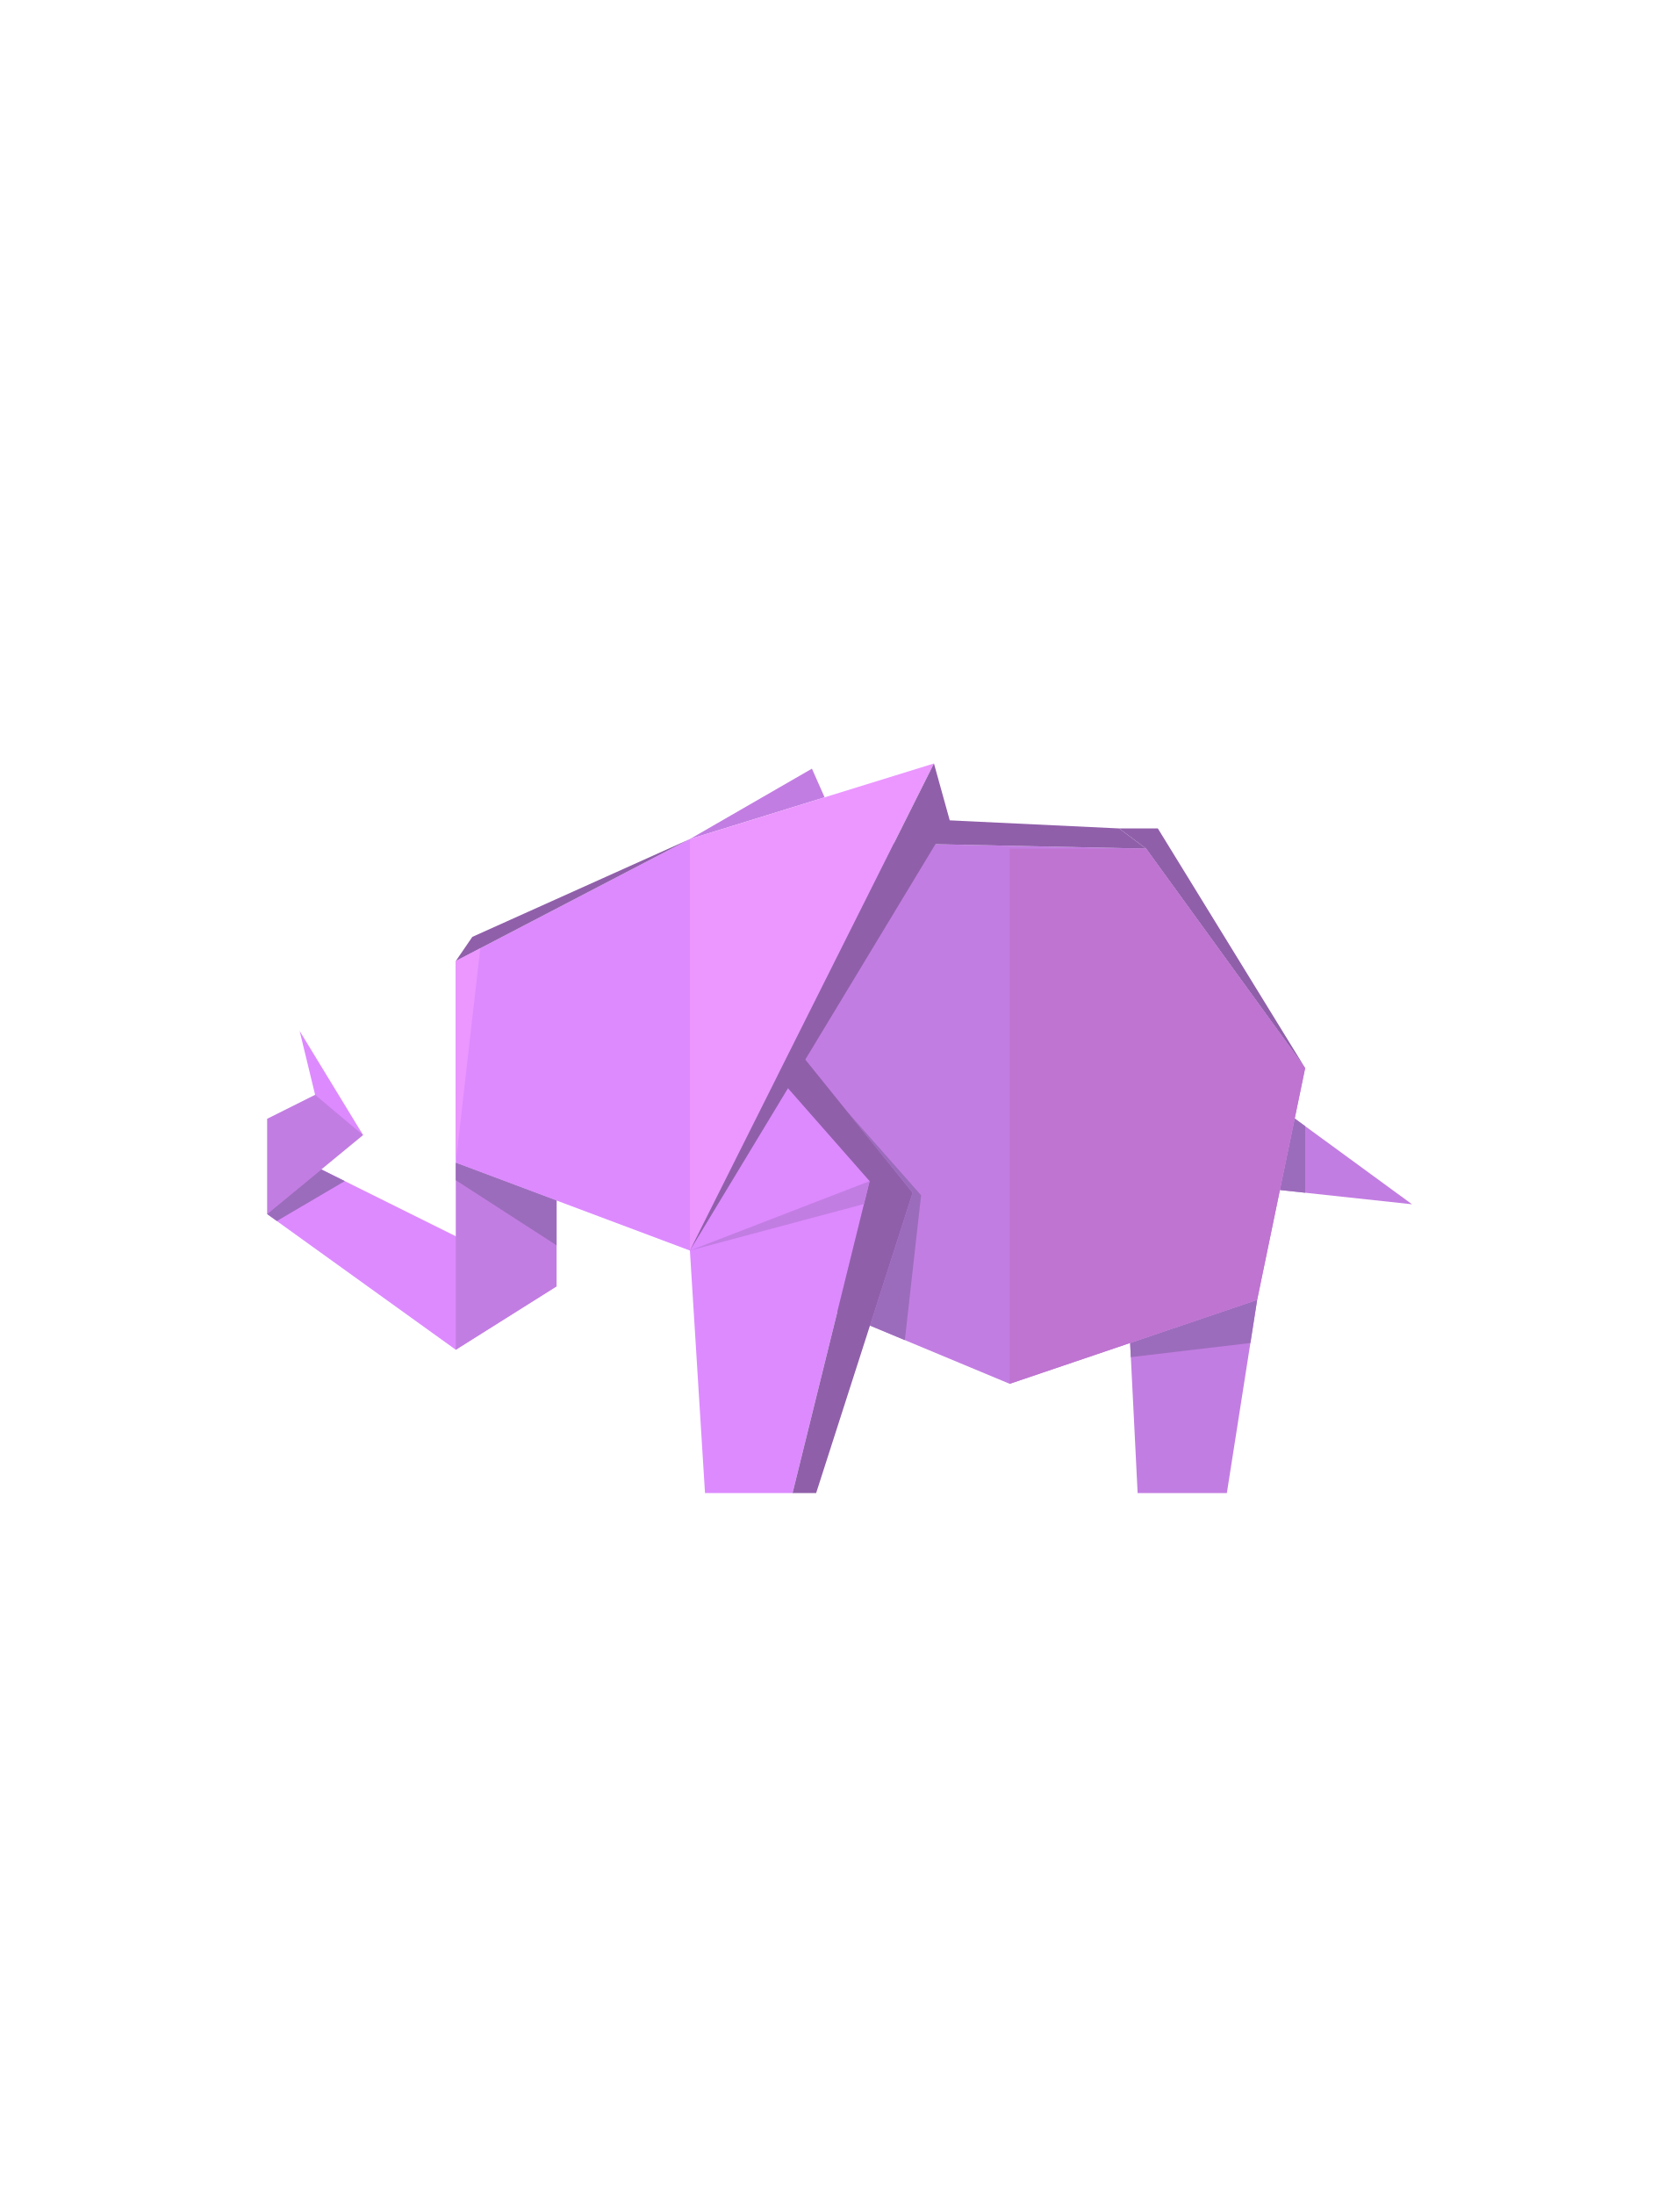
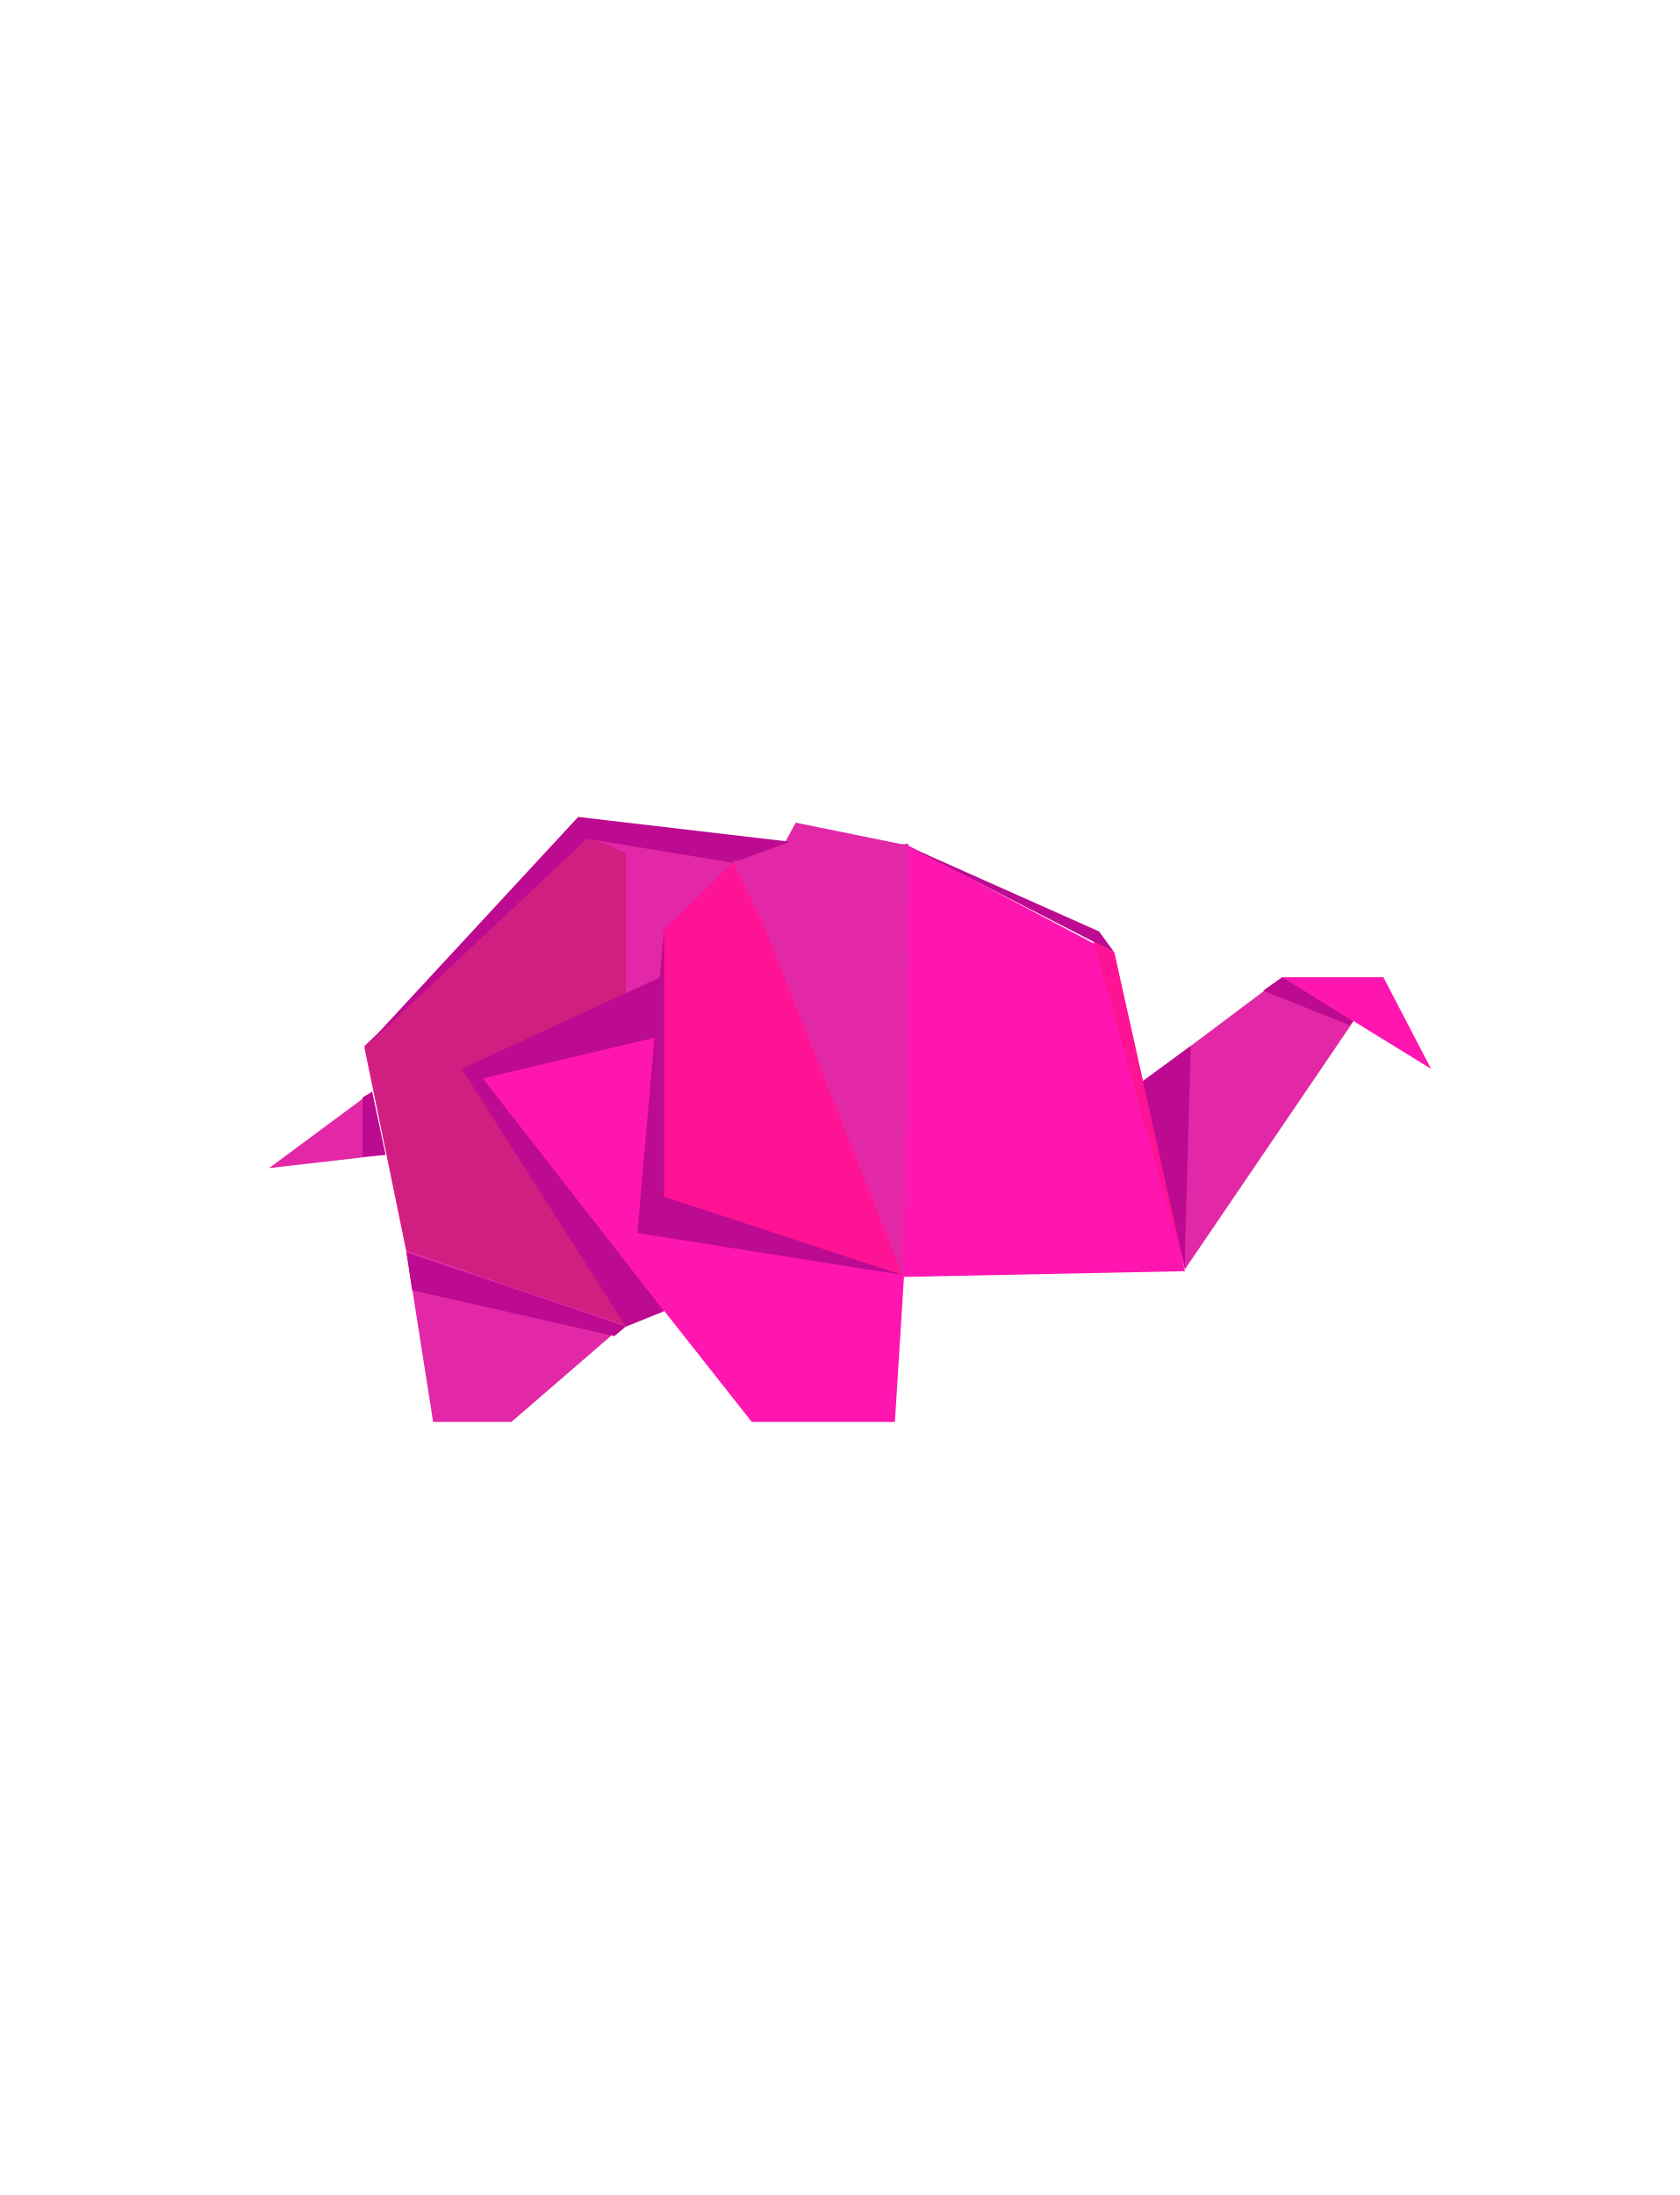
<svg xmlns="http://www.w3.org/2000/svg" width="88" height="115" viewBox="0 0 88 115" fill="none">
-   <path d="M36.156 43.959L42.551 40.272L43.216 41.774L36.156 43.959Z" fill="#C27DE2" />
-   <path d="M23.886 70.716L14 63.606L16.131 60.917L29.169 67.393L23.886 70.716Z" fill="#DD8AFF" />
-   <path d="M36.156 43.959V65.518L23.886 60.917V50.35L36.156 43.959Z" fill="#DD8AFF" />
-   <path d="M23.886 60.917V70.716L29.169 67.393V62.898L23.886 60.917Z" fill="#C27DE2" />
-   <path d="M14 63.606L19.029 59.468L17.238 56.997L14 58.616V63.606Z" fill="#C27DE2" />
-   <path d="M19.029 59.469L16.514 57.359L15.704 54.014L19.029 59.469Z" fill="#DD8AFF" />
-   <path d="M36.156 43.959L60.062 44.461L68.4 55.958L65.884 68.104L52.915 72.5L36.156 65.518V43.959Z" fill="#C27DE2" />
-   <path d="M67.853 58.601L74 63.094L67.077 62.347L67.853 58.601Z" fill="#C27DE2" />
-   <path d="M65.884 68.105L64.296 78.224H59.62L59.227 70.362L65.884 68.105Z" fill="#C27DE2" />
-   <path d="M36.156 65.519L36.947 78.224H41.534L45.576 61.88L36.156 51.166V65.519Z" fill="#DD8AFF" />
-   <path d="M36.156 43.959L48.946 40L36.156 65.519V43.959Z" fill="#EB97FF" />
-   <path d="M41.206 56.909L45.576 61.88L41.535 78.224H42.772L47.829 62.49L42.1 55.385L41.206 56.909Z" fill="#905FAA" />
-   <path d="M48.648 44.221L60.062 44.462L58.65 43.403L49.386 42.962L48.648 44.221Z" fill="#905FAA" />
-   <path d="M68.4 55.958L60.062 44.461L58.649 43.402H60.679L68.4 55.958Z" fill="#905FAA" />
-   <path d="M36.156 65.519L48.946 40L49.775 42.986L36.156 65.519Z" fill="#905FAA" />
-   <path d="M23.886 50.35L24.754 49.084L36.156 43.959L23.886 50.35Z" fill="#905FAA" />
-   <path d="M59.227 70.362L65.884 68.105L65.53 70.362L59.263 71.103L59.227 70.362Z" fill="#9C6CBC" />
-   <path d="M67.853 58.601L67.077 62.347L68.401 62.49V59.002L67.853 58.601Z" fill="#9C6CBC" />
-   <path d="M52.915 72.5V44.461H60.062L68.4 55.958L65.884 68.105L52.915 72.5Z" fill="#BF74D1" />
-   <path d="M23.886 60.917V61.833L29.169 65.246V62.898L23.886 60.917Z" fill="#9C6CBC" />
-   <path d="M36.156 65.519L45.576 61.88L45.279 63.082L36.156 65.519Z" fill="#C27DE2" />
-   <path d="M14 63.606L16.84 61.269L18.071 61.88L14.51 63.972L14 63.606Z" fill="#9C6CBC" />
-   <path d="M23.886 60.917L25.172 49.68L23.886 50.35V60.917Z" fill="#EB97FF" />
-   <path d="M47.421 70.211L48.273 62.621L44.393 58.23L47.828 62.49L45.592 69.449L47.421 70.211Z" fill="#9C6CBC" />
+   <path d="M47.6 44.3L41.7 43.1L41 44.4L47.6 44.3Z" fill="#E228A6" />
+   <path d="M47.6 44.3L47.3 66.9L62.1 66.6L58.4 50L47.6 44.3Z" fill="#FF16B1" />
+   <path d="M67.2 51.2H72.5L62.1 66.5L60 56.6L67.2 51.2Z" fill="#E228A6" />
+   <path d="M67.2 51.2H72.5L75 56L67.2 51.2Z" fill="#FF16B1" />
+   <path d="M47.6 44.3L30.8 43.9L19.1 54.9L21.3 65.6L32.8 69.5L47.6 63.3V44.3Z" fill="#E228A6" />
+   <path d="M19.5 57.2L14.1 61.2L20.2 60.5L19.5 57.2Z" fill="#E228A6" />
+   <path d="M32.8 69.5V44.7L30.8 43.8L19.1 54.8L21.3 65.5L32.8 69.5Z" fill="#D11E81" />
+   <path d="M21.3 65.6L22.7 74.5H26.8L32.7 69.4L21.3 65.6Z" fill="#E228A6" />
+   <path d="M47.6 63.3L46.9 74.5H39.4L25.2 56.5L47.5 50.6V63.3H47.6Z" fill="#FF16B1" />
+   <path d="M47.3 66.8L34.8 48.7L33.4 64.6L47.3 66.8Z" fill="#BC0A91" />
+   <path d="M47.6 44.3L38.4 45.2L34.8 48.7V62.7L47.3 66.8L47.6 44.3Z" fill="#FF1395" />
+   <path d="M38.4 45.2L30.5 43.9L32 43L41.4 44.1L38.4 45.2Z" fill="#BC0A91" />
+   <path d="M19.1 54.9L30.8 43.9L32 43L30.3 42.8L19.1 54.9Z" fill="#BC0A91" />
+   <path d="M58.4 49.9L57.6 48.8L47.5 44.3L58.4 49.9Z" fill="#BC0A91" />
+   <path d="M32.8 69.5L21.3 65.6L21.6 67.6L32.2 70L32.8 69.5Z" fill="#BC0A91" />
+   <path d="M19.5 57.2L20.2 60.5L19 60.6V57.5L19.5 57.2Z" fill="#BC0A91" />
+   <path d="M62.1 65.7V66.5L59.8 56.7L62.4 54.8L62.1 65.7Z" fill="#BC0A91" />
+   <path d="M47.3 66.8L39.9 48.2L38.4 45.1L47.6 44.2L47.3 66.8Z" fill="#E228A6" />
+   <path d="M70.9 53.5L67.2 51.2L66.2 51.9L70.7 53.7L70.9 53.5Z" fill="#BC0A91" />
+   <path d="M62.1 66.5L57.3 49.3L58.4 49.9L62.1 66.5Z" fill="#FF1395" />
+   <path d="M34.6 54.3L25.3 56.5L34.8 68.7L32.8 69.5L24.2 56L34.6 51.2V54.3Z" fill="#BC0A91" />
</svg>
